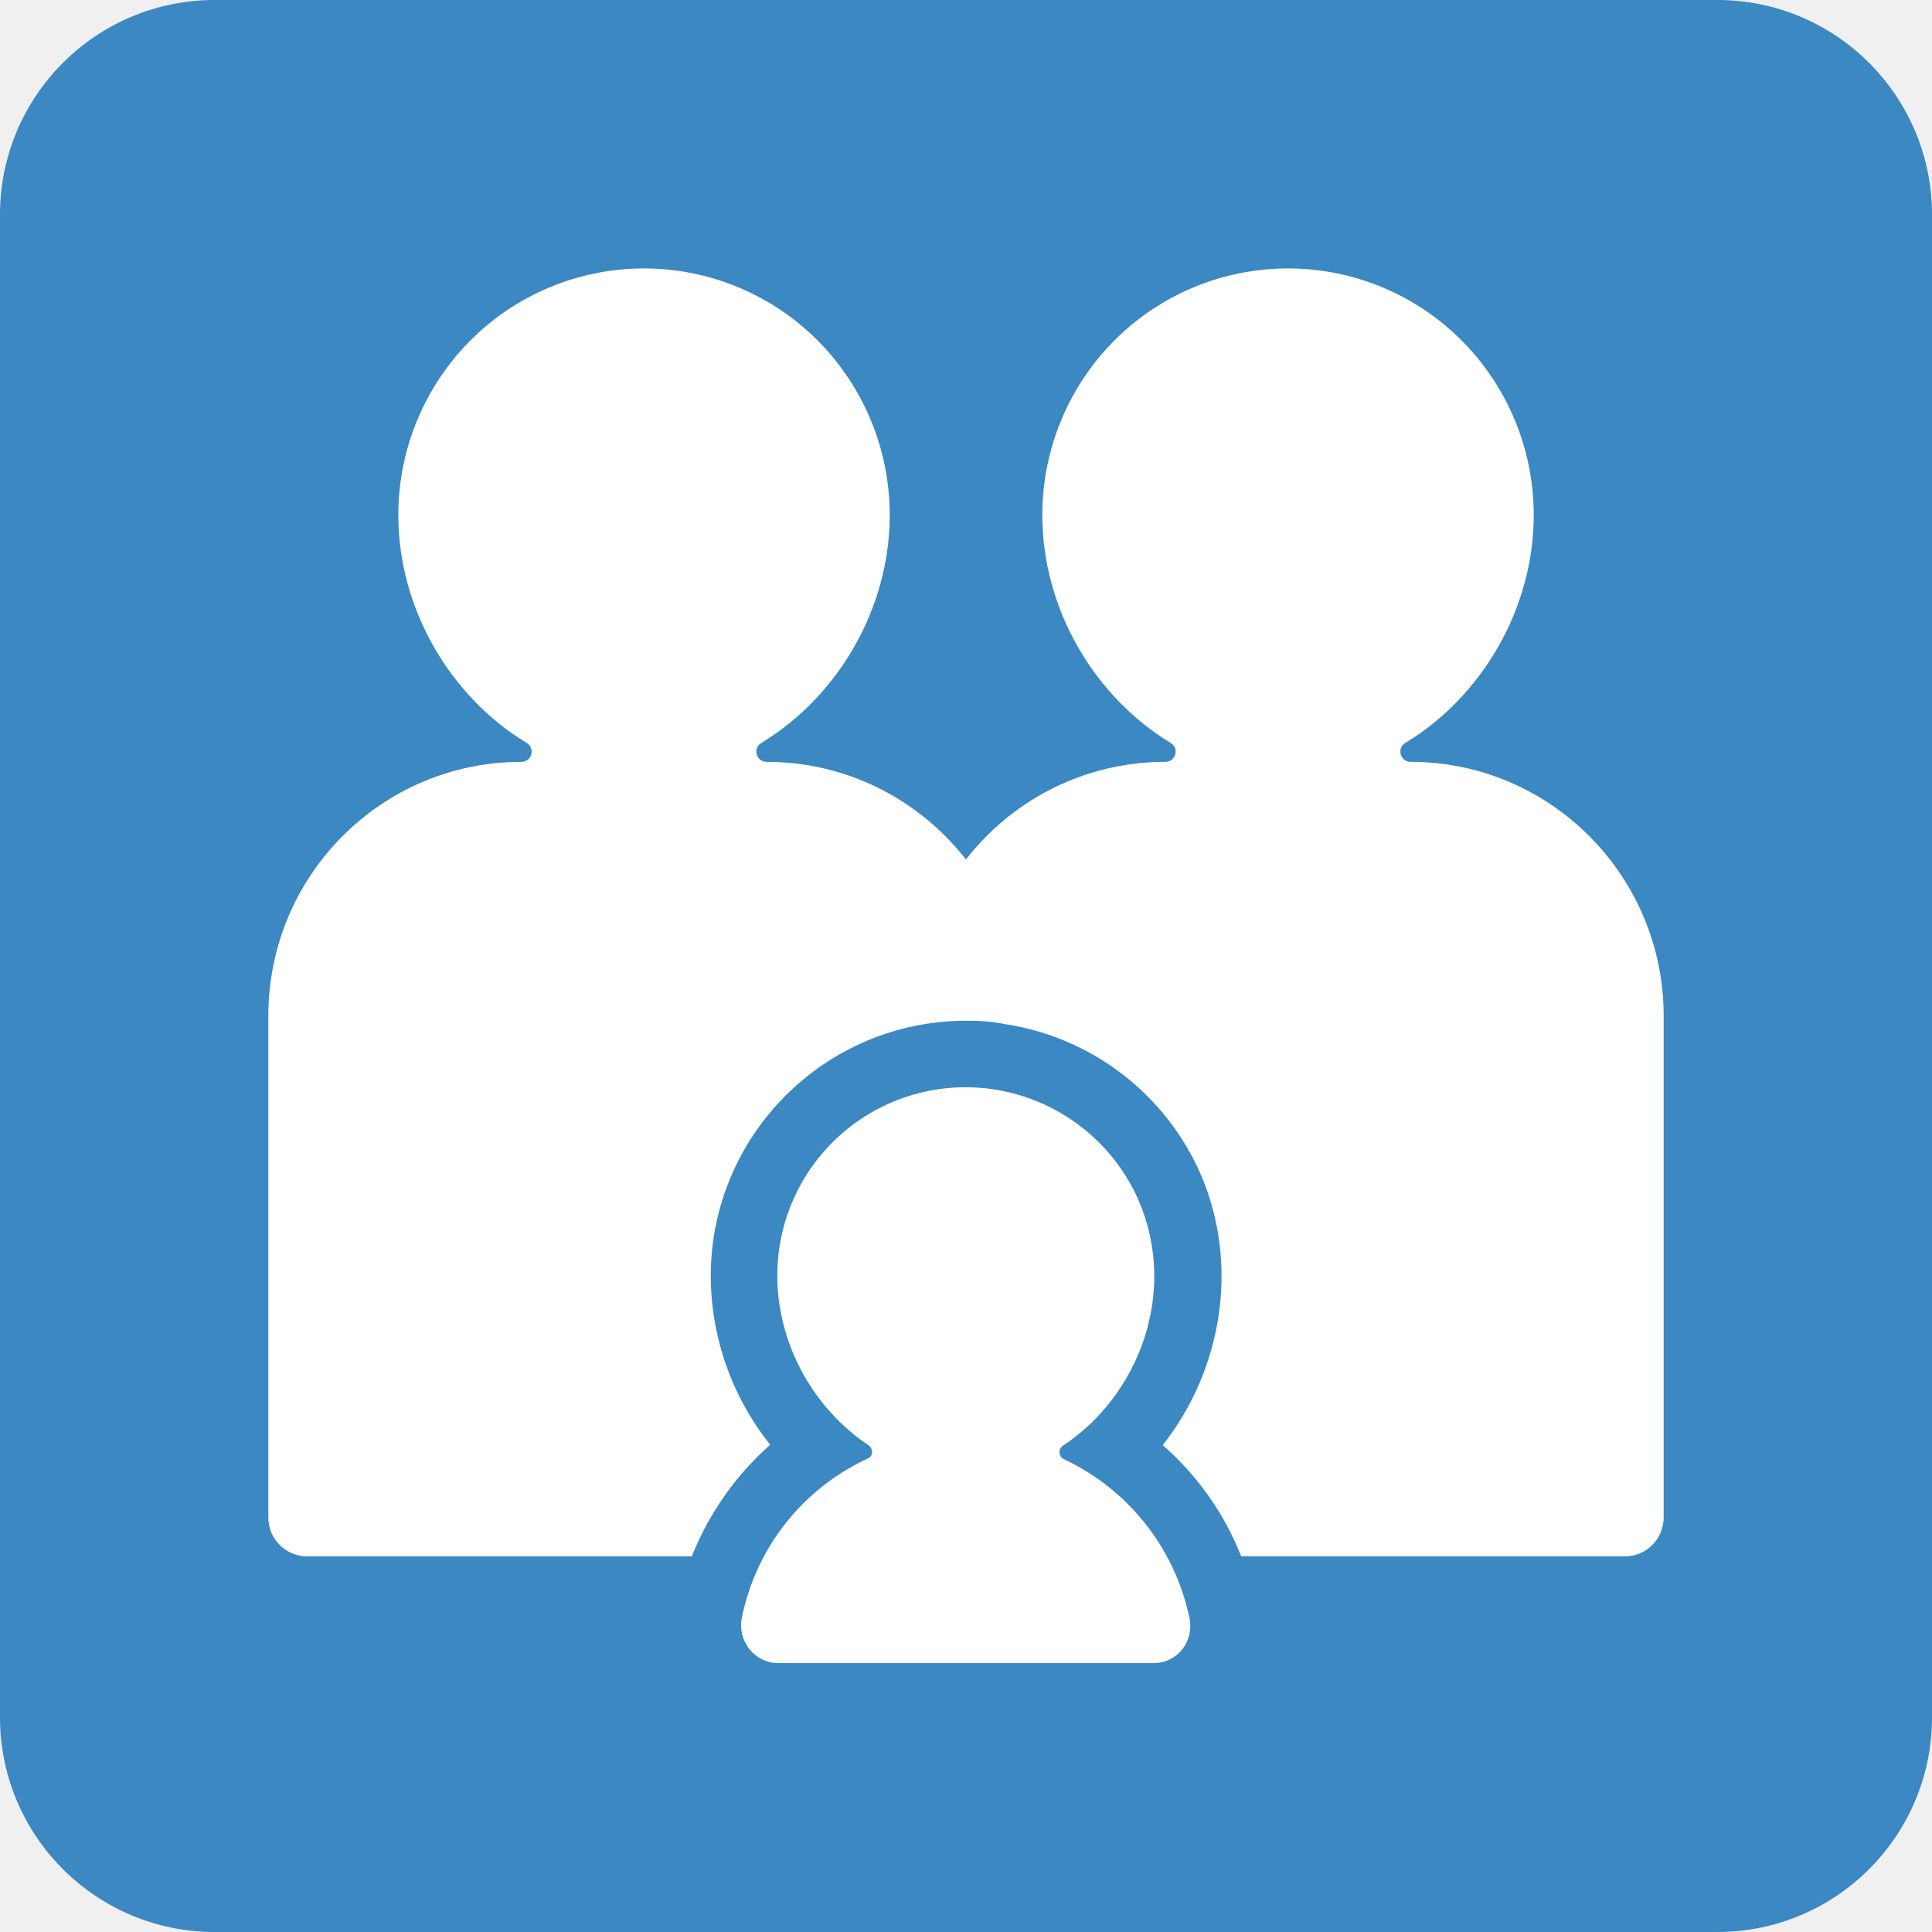
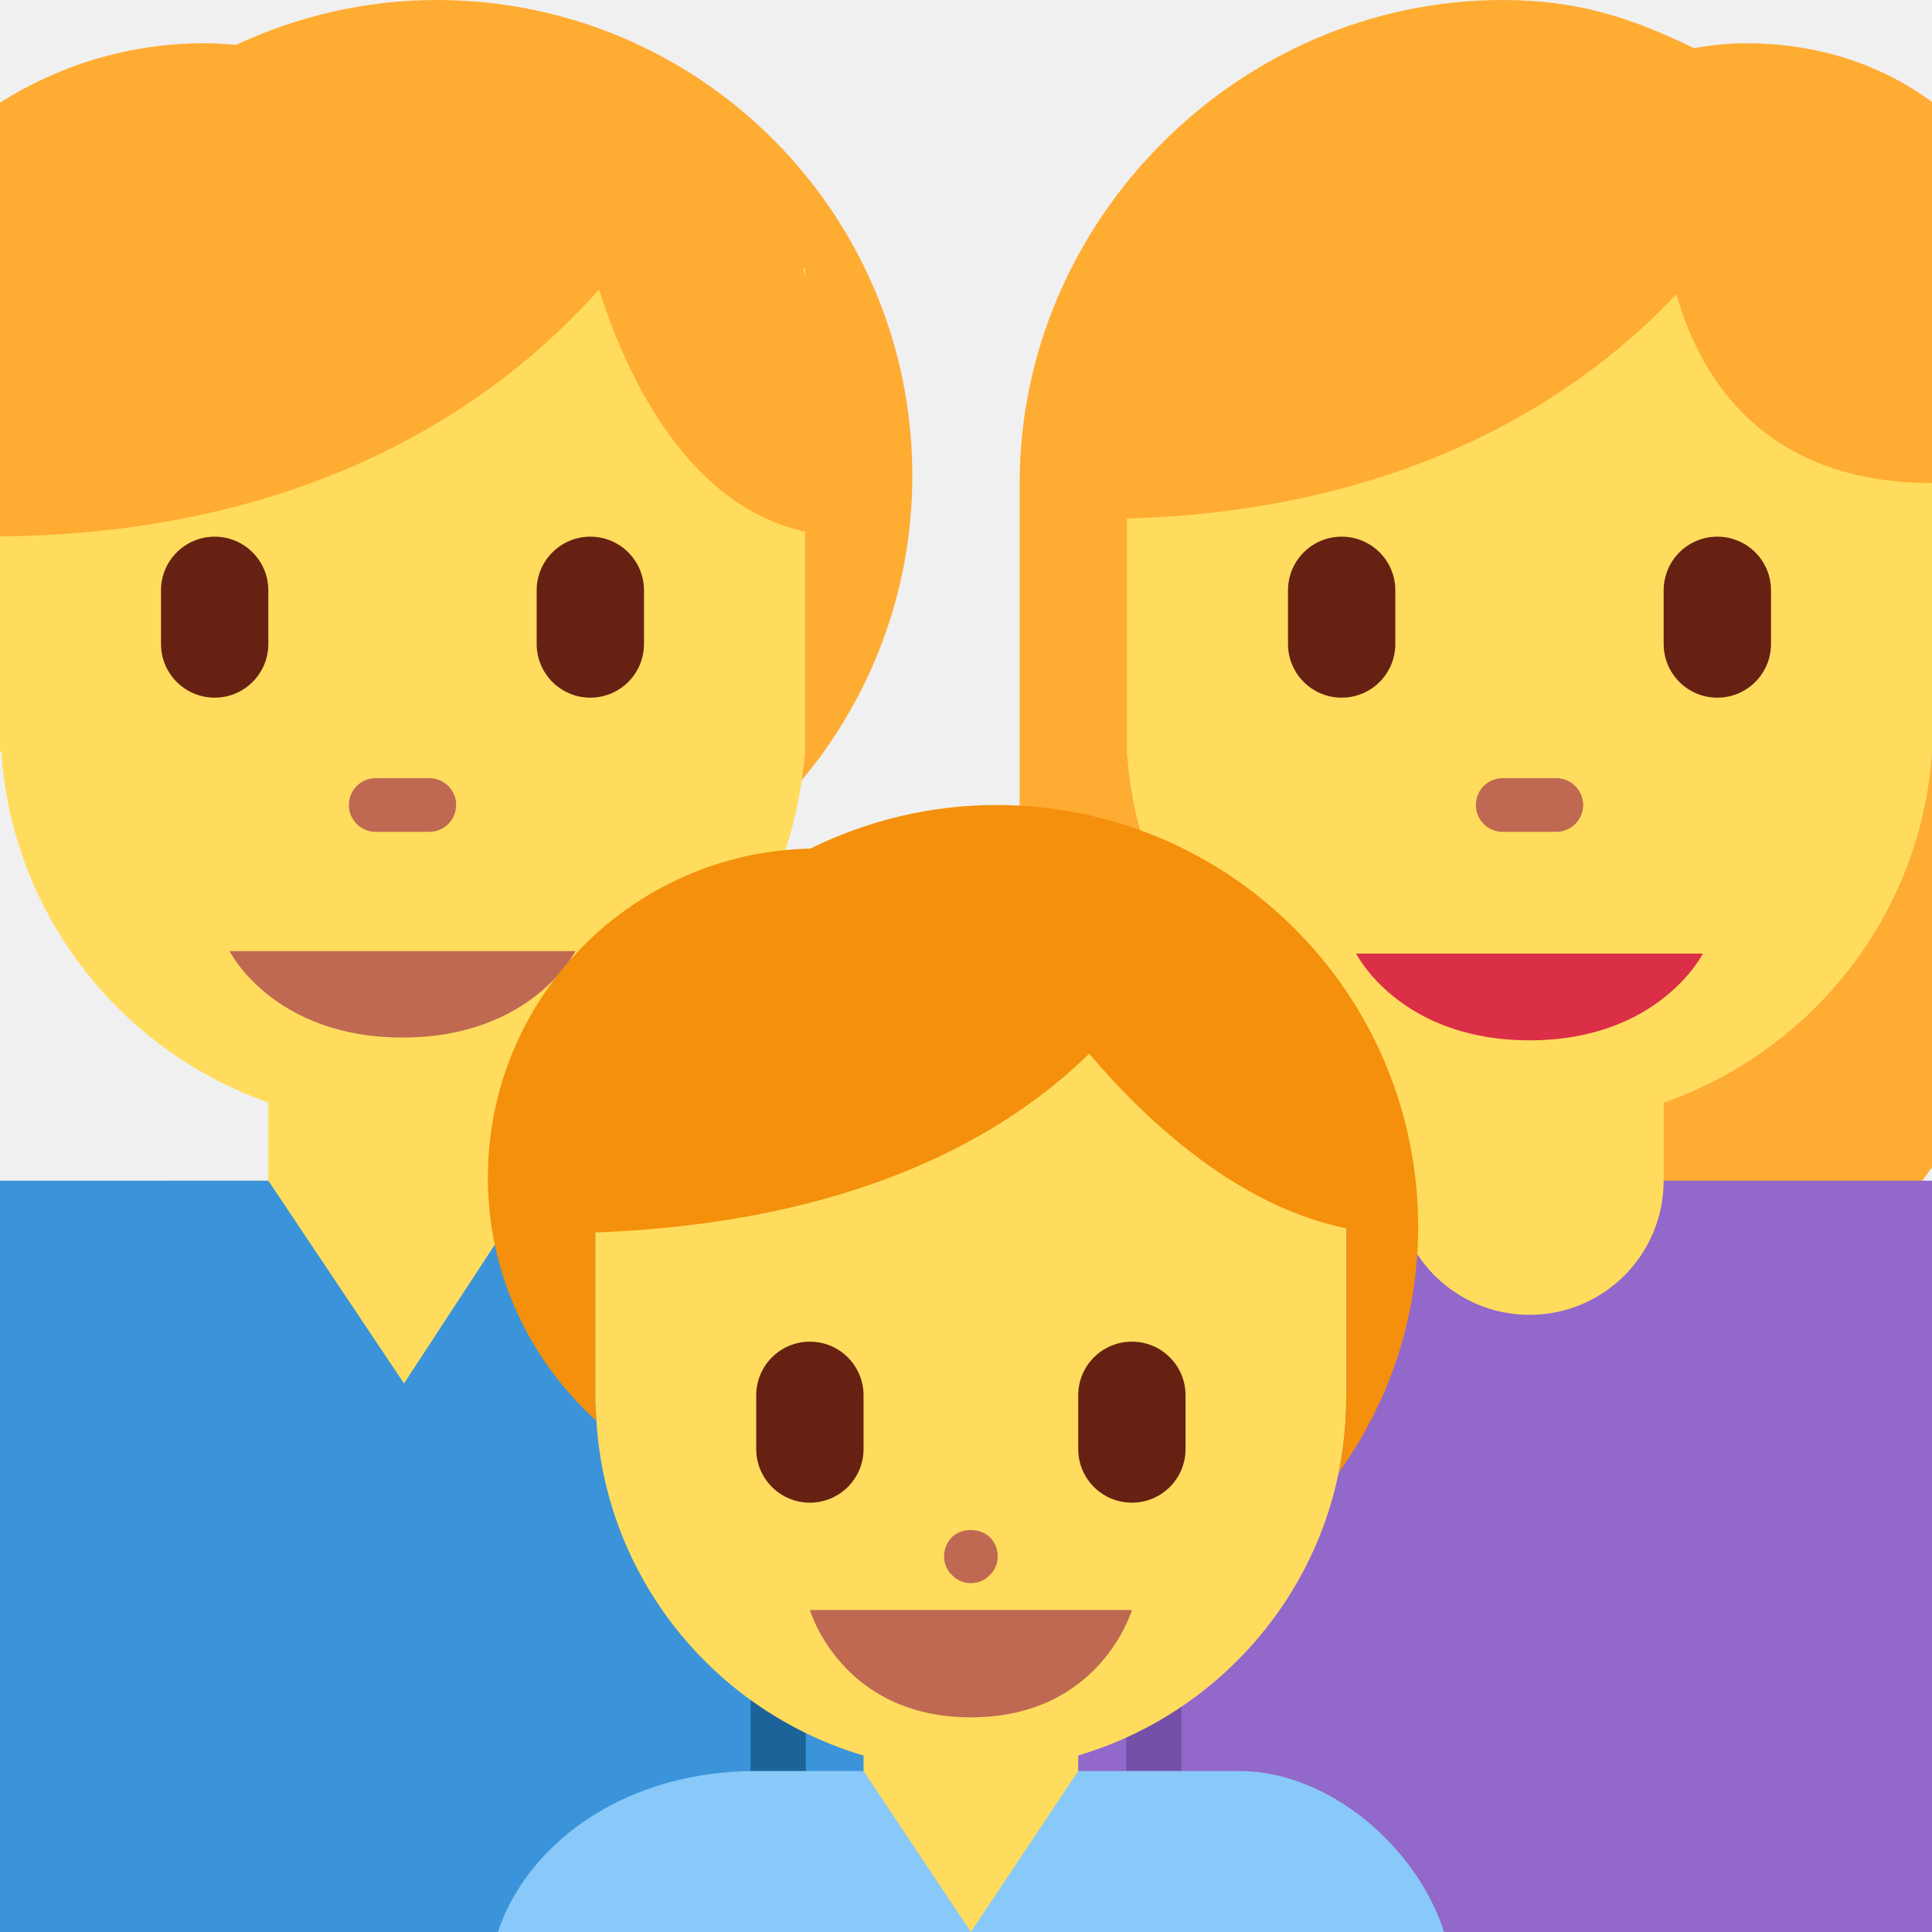
<svg xmlns="http://www.w3.org/2000/svg" viewBox="0 0 36 36">
-   <path fill="#3B88C3" d="M36 32c0 2.209-1.791 4-4 4H4c-2.209 0-4-1.791-4-4V4c0-2.209 1.791-4 4-4h28c2.209 0 4 1.791 4 4v28z" />
-   <path fill="#FFF" d="M14.284 14.196c-.195 0-.263-.255-.097-.353 1.425-.863 2.392-2.5 2.392-4.245 0-1.22-.483-2.389-1.341-3.251a4.57 4.57 0 0 0-6.476 0 4.608 4.608 0 0 0-1.34 3.251c0 1.745.966 3.382 2.391 4.245.166.098.098.353-.098.353C7.11 14.196 5 16.314 5 18.931v9.343c0 .402.322.726.722.726h12.555c.4 0 .723-.323.723-.726v-9.343c0-2.608-2.109-4.735-4.716-4.735Z" />
-   <path fill="#FFF" d="M26.285 14.196c-.196 0-.264-.255-.098-.353 1.425-.863 2.392-2.5 2.392-4.245 0-1.22-.483-2.389-1.341-3.251a4.57 4.57 0 0 0-6.476 0 4.608 4.608 0 0 0-1.34 3.251c0 1.745.966 3.382 2.391 4.245.166.098.098.353-.098.353-2.606 0-4.715 2.118-4.715 4.735v9.343c0 .402.322.726.723.726h12.555c.4 0 .722-.323.722-.726v-9.343c0-2.608-2.109-4.735-4.715-4.735Z" />
-   <path fill="#3B88C3" d="M13.244 23.78a4.761 4.761 0 0 1 4.76-4.76c.224 0 .472.01.725.064a4.758 4.758 0 0 1 3.644 2.796v.001c.727 1.684.402 3.64-.707 5.047a5.393 5.393 0 0 1 1.733 2.982 1.945 1.945 0 0 1-1.905 2.34h-6.97c-.581 0-1.133-.25-1.503-.711a1.932 1.932 0 0 1-.402-1.627v-.001a5.467 5.467 0 0 1 1.733-2.99 5.065 5.065 0 0 1-1.108-3.141Z" />
-   <path fill="#FFF" d="M22.164 30.15a4.221 4.221 0 0 0-2.34-2.96c-.1-.05-.11-.19-.02-.25 1.4-.92 2.16-2.84 1.41-4.58a3.527 3.527 0 0 0-2.69-2.06 3.508 3.508 0 0 0-4.04 3.47c0 1.28.68 2.48 1.7 3.16.09.06.09.21-.02.25a4.181 4.181 0 0 0-2.34 2.96c-.09.44.24.85.68.85h6.97c.46.01.78-.4.69-.84Z" />
+   <path fill="#FFDC5D" d="M21 14c.253 3.89 3.521 6.969 7.5 6.969S35.747 17.89 36 14V4H21v10z" />
+   <path fill="#FFAC33" d="M36 21.752V14c-.253 3.89-3.521 6.969-7.5 6.969S21.253 17.89 21 14V9.663c5.328-.155 8.51-2.343 10.237-4.181C31.652 6.957 32.801 9 36 9V1.9c-.931-.689-2.115-1.093-3.462-1.093-.333 0-.657.034-.974.09C30.393.328 29.39 0 28 0c-4.907 0-9 4.093-9 9v7c.064 2.258.868 4.35 2.182 6L24 24h9l2.818-2c.064-.08.121-.166.182-.248z" />
+   <path fill="#9268CA" d="M35.818 22H21c-2 0-3 1-3 2.973V36h18V22h-.182z" />
+   <path fill="#7450A8" d="M20.986 26h1.028v10h-1.028z" />
+   <path fill="#FFDC5D" d="M26 19v3c0 1.381 1.119 2.5 2.5 2.5S31 23.381 31 22v-3h-5z" />
+   <path fill="#DA2F47" d="M25.27 17.769h6.46s-.808 1.616-3.23 1.616-3.23-1.616-3.23-1.616z" />
+   <path fill="#BF6952" d="M29 15.5h-1c-.276 0-.5-.224-.5-.5s.224-.5.5-.5h1c.276 0 .5.224.5.5s-.224.5-.5.5z" />
+   <path fill="#662113" d="M25 13c-.553 0-1-.448-1-1v-1c0-.552.447-1 1-1s1 .448 1 1v1c0 .552-.447 1-1 1zm7 0c-.553 0-1-.448-1-1v-1c0-.552.447-1 1-1s1 .448 1 1v1c0 .552-.447 1-1 1z" />
+   <path fill="#FFDC5D" d="M5 22v-4h5v4h2v6H3v-6z" />
+   <path fill="#3B94D9" d="M15 22h-5l-2.472 3.778L5 22H0v14h18V24.973C18 23 17 22 15 22z" />
+   <path fill="#1B6399" d="M13.986 26h1.028v10h-1.028z" />
+   <path fill="#FFDC5D" d="M15 14V5L0 4v10h.024c.252 3.89 3.498 6.969 7.476 6.969 3.791 0 6.932-2.799 7.438-6.428.025-.18.05-.358.062-.541z" />
+   <path fill="#FFAC33" d="M3.806.806C2.405.806 1.102 1.215 0 1.912v8.083c5.947-.055 9.375-2.593 11.162-4.598.506 1.589 1.633 4.021 3.838 4.51V14c-.012.183-.037.361-.062.54C16.224 13.002 17 11.023 17 8.861 17 3.967 13.033 0 8.139 0 6.801 0 5.538.305 4.4.836c-.196-.017-.394-.03-.594-.03zM15 5v.166l-.028-.167L15 5z" />
+   <path fill="#BF6952" d="M10.722 17.723H4.278s.805 1.61 3.222 1.61 3.222-1.61 3.222-1.61zM8 15.5H7c-.276 0-.5-.224-.5-.5s.224-.5.5-.5h1c.276 0 .5.224.5.5s-.224.5-.5.5z" />
+   <path fill="#662113" d="M4 13c-.552 0-1-.448-1-1v-1c0-.552.448-1 1-1s1 .448 1 1v1c0 .552-.448 1-1 1zm7 0c-.552 0-1-.448-1-1v-1c0-.552.448-1 1-1s1 .448 1 1v1c0 .552-.448 1-1 1z" />
+   <path fill="#FFDC5D" d="M20.091 35v-4h-4v4h-1v1h6v-1z" />
+   <path fill="#88C9F9" d="M23.091 33h-3l-2 3h8.818c-.518-1.602-2.159-3-3.818-3zM9.277 36h8.814l-2-3h-2c-.368 0-.719.032-1.055.088-1.941.326-3.301 1.535-3.759 2.912z" />
+   <path fill="#FFDC5D" d="M25.085 26.047L25.083 26h.008v-6h-3.557c-1.018-.574-2.192-.906-3.446-.906s-2.428.332-3.446.906h-3.551v6h.002l-.002.047c0 .145.013.286.022.428.224 3.64 3.257 6.525 6.975 6.525 3.383 0 6.206-2.387 6.856-5.558.092-.451.141-.917.141-1.395z" />
+   <path fill="#F4900C" d="M26.425 22.861c0-4.342-3.519-7.861-7.861-7.861-1.245 0-2.418.297-3.464.812-3.33.07-6.009 2.786-6.009 6.133 0 1.8.786 3.408 2.022 4.53-.009-.142-.022-.284-.022-.428l.002-.047h-.002v-3.035c4.856-.18 7.656-1.81 9.204-3.332 1.065 1.257 2.765 2.841 4.796 3.257V26h-.008l.002.047c0 .478-.049.944-.141 1.395.928-1.291 1.481-2.869 1.481-4.581z" />
+   <path fill="#BF6952" d="M21.091 30h-6s.583 2 3 2 3-2 3-2zm-3-.5c-.13 0-.26-.05-.35-.15-.1-.09-.15-.22-.15-.35s.05-.26.15-.36c.17-.17.52-.18.71.01.09.091.14.221.14.351s-.05.26-.15.35c-.09.099-.22.149-.35.149z" />
+   <path fill="#662113" d="M15.091 28c-.552 0-1-.447-1-1v-1c0-.553.448-1 1-1s1 .447 1 1v1c0 .553-.448 1-1 1zm6 0c-.553 0-1-.447-1-1v-1c0-.553.447-1 1-1 .553 0 1 .447 1 1v1c0 .553-.447 1-1 1z" />
</svg>
